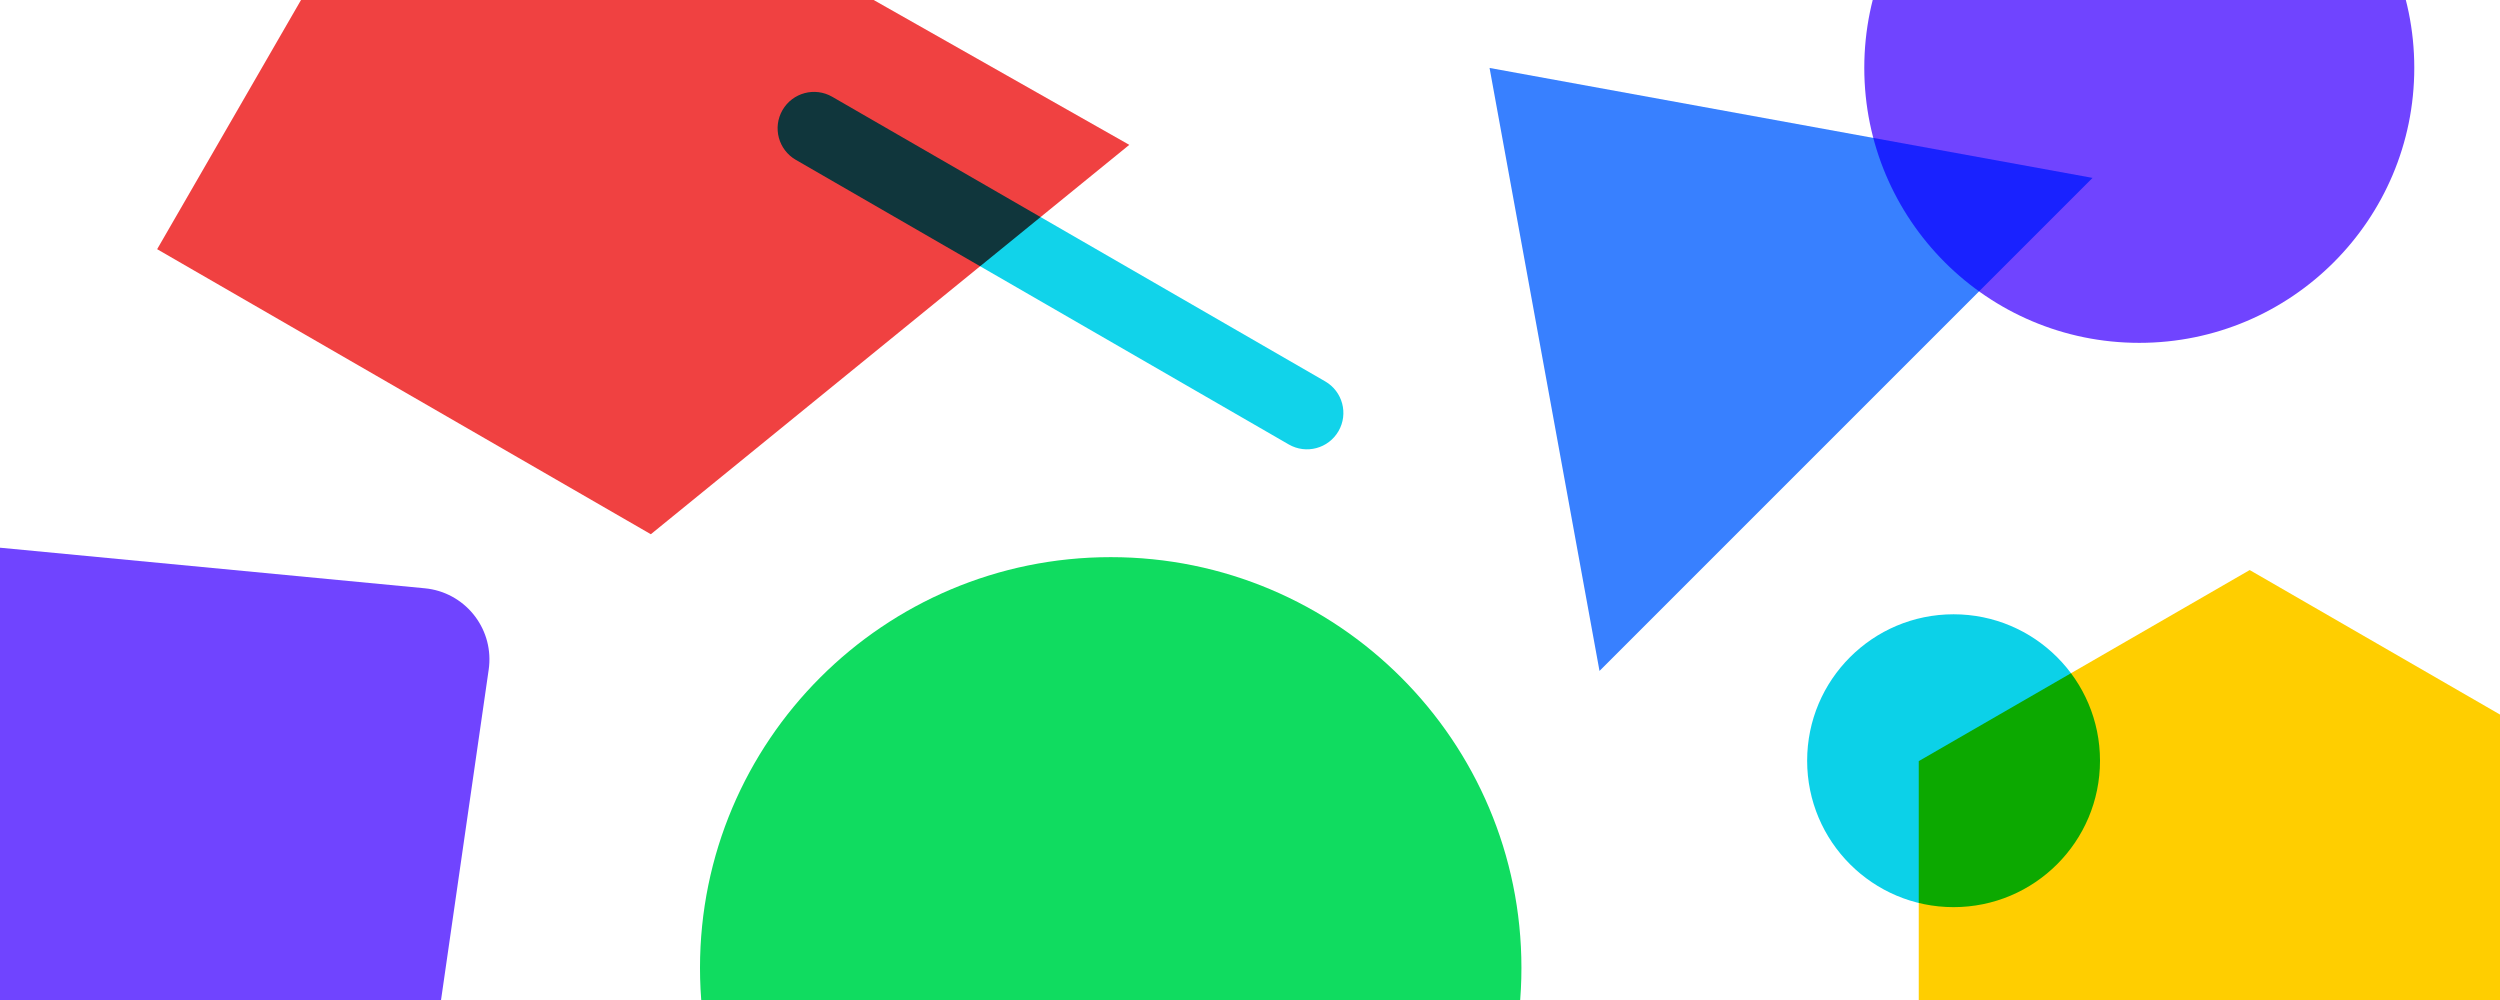
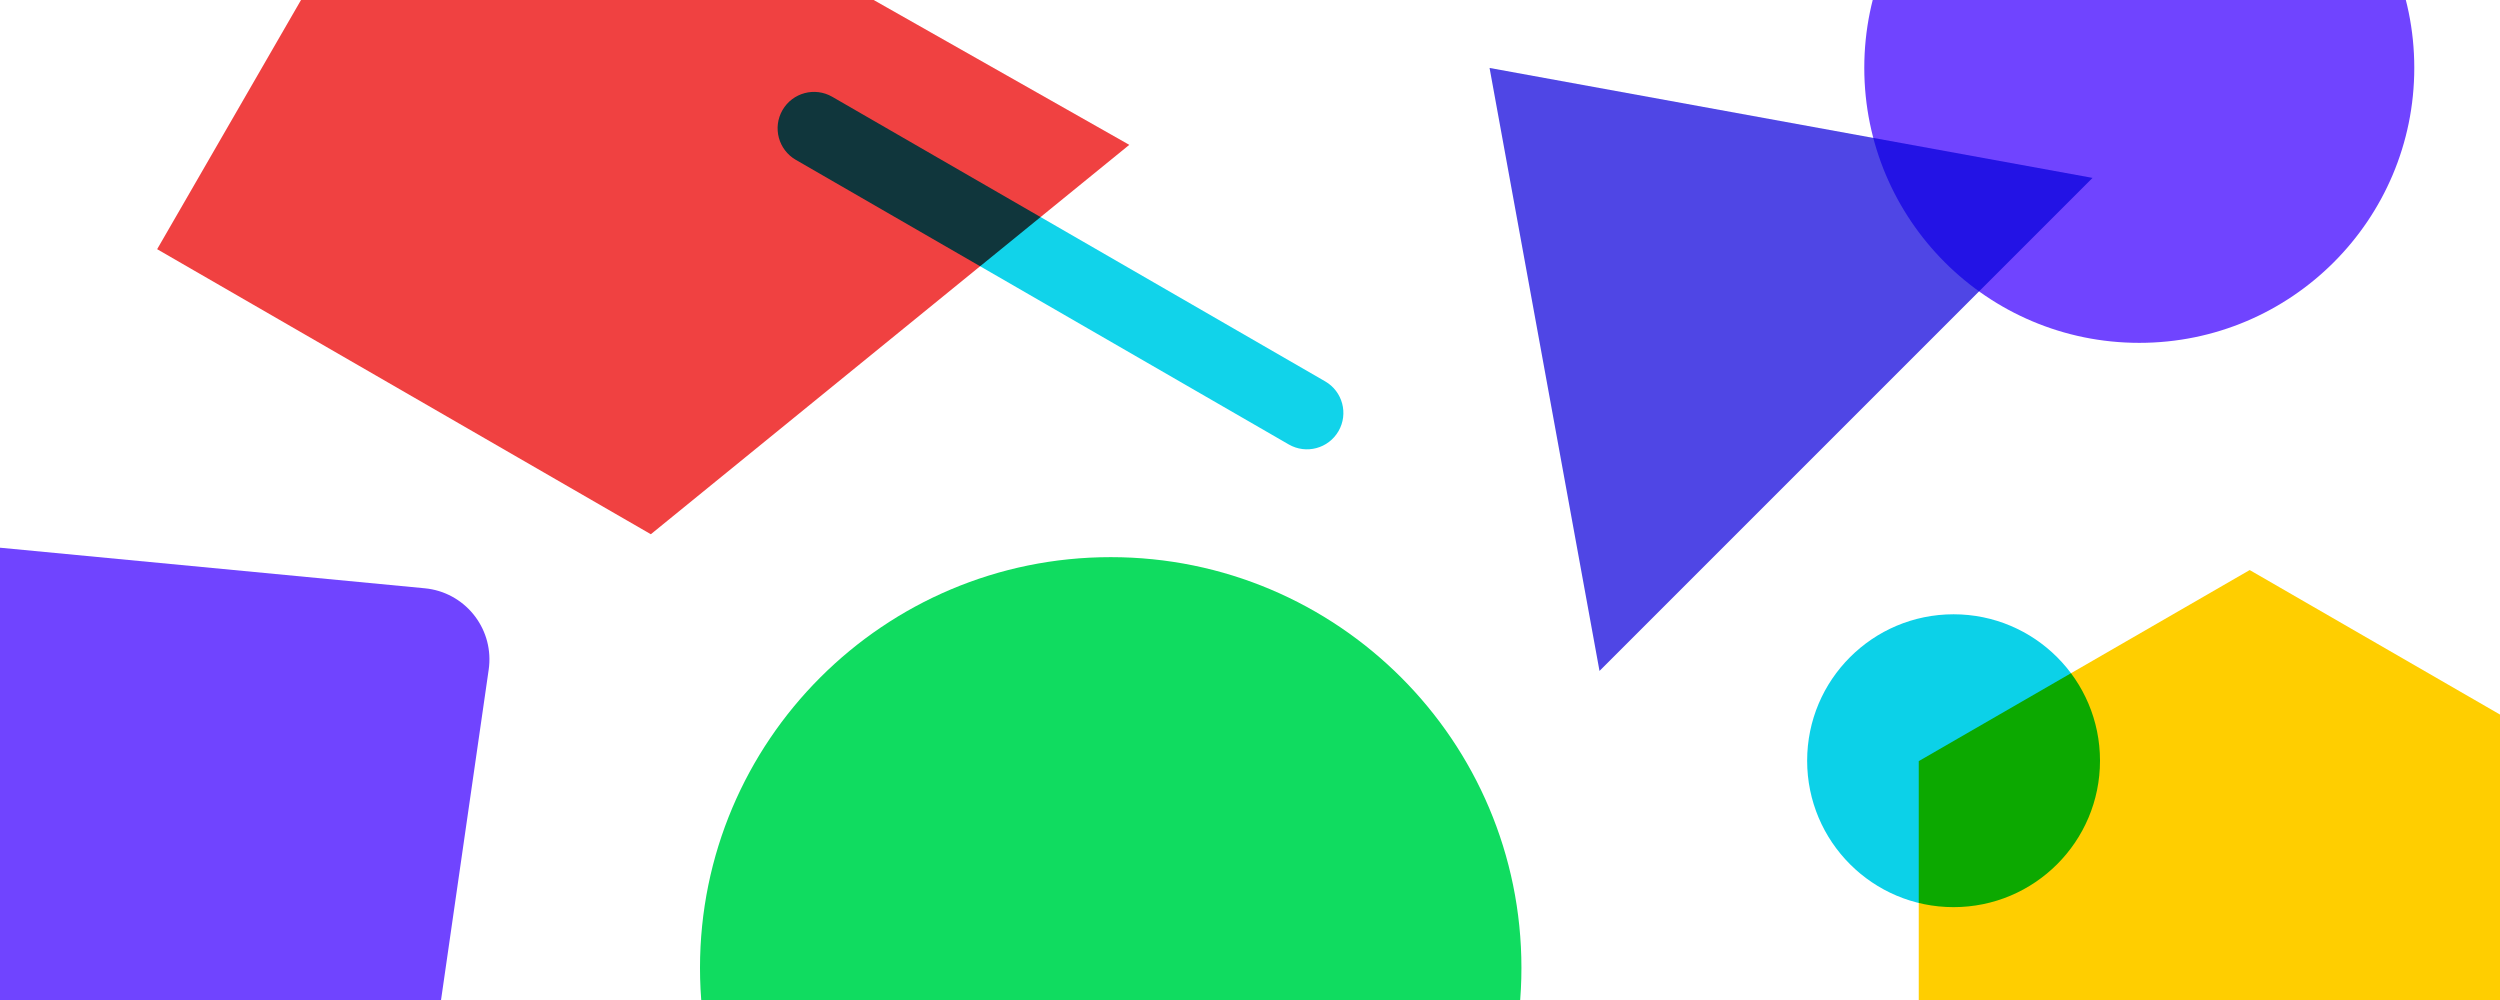
<svg xmlns="http://www.w3.org/2000/svg" width="350" height="140" style="background:#f6f7f9">
  <g fill="none" fill-rule="evenodd">
    <path fill="#F04141" style="mix-blend-mode:multiply" d="M61.905-34.23l96.194 54.51-66.982 54.512L22 34.887z" />
    <circle fill="#10DC60" style="mix-blend-mode:multiply" cx="155.5" cy="135.5" r="57.5" />
-     <path fill="#3880FF" style="mix-blend-mode:multiply" d="M208.538 9.513l84.417 15.392L223.93 93.93z" />
+     <path fill="#4F46E5" style="mix-blend-mode:multiply" d="M208.538 9.513l84.417 15.392L223.93 93.93z" />
    <path fill="#FFCE00" style="mix-blend-mode:multiply" d="M268.625 106.557l46.332-26.75 46.332 26.75v53.5l-46.332 26.75-46.332-26.75z" />
    <circle fill="#7044FF" style="mix-blend-mode:multiply" cx="299.5" cy="9.5" r="38.5" />
    <rect fill="#11D3EA" style="mix-blend-mode:multiply" transform="rotate(-60 148.47 37.886)" x="143.372" y="-7.056" width="10.196" height="89.884" rx="5.098" />
    <path d="M-25.389 74.253l84.86 8.107c5.498.525 9.53 5.407 9.004 10.905a10 10 0 0 1-.057.477l-12.36 85.671a10.002 10.002 0 0 1-11.634 8.42l-86.351-15.226c-5.44-.959-9.07-6.145-8.112-11.584l13.851-78.551a10 10 0 0 1 10.799-8.219z" fill="#7044FF" style="mix-blend-mode:multiply" />
    <circle fill="#0CD1E8" style="mix-blend-mode:multiply" cx="273.5" cy="106.5" r="20.5" />
  </g>
</svg>
